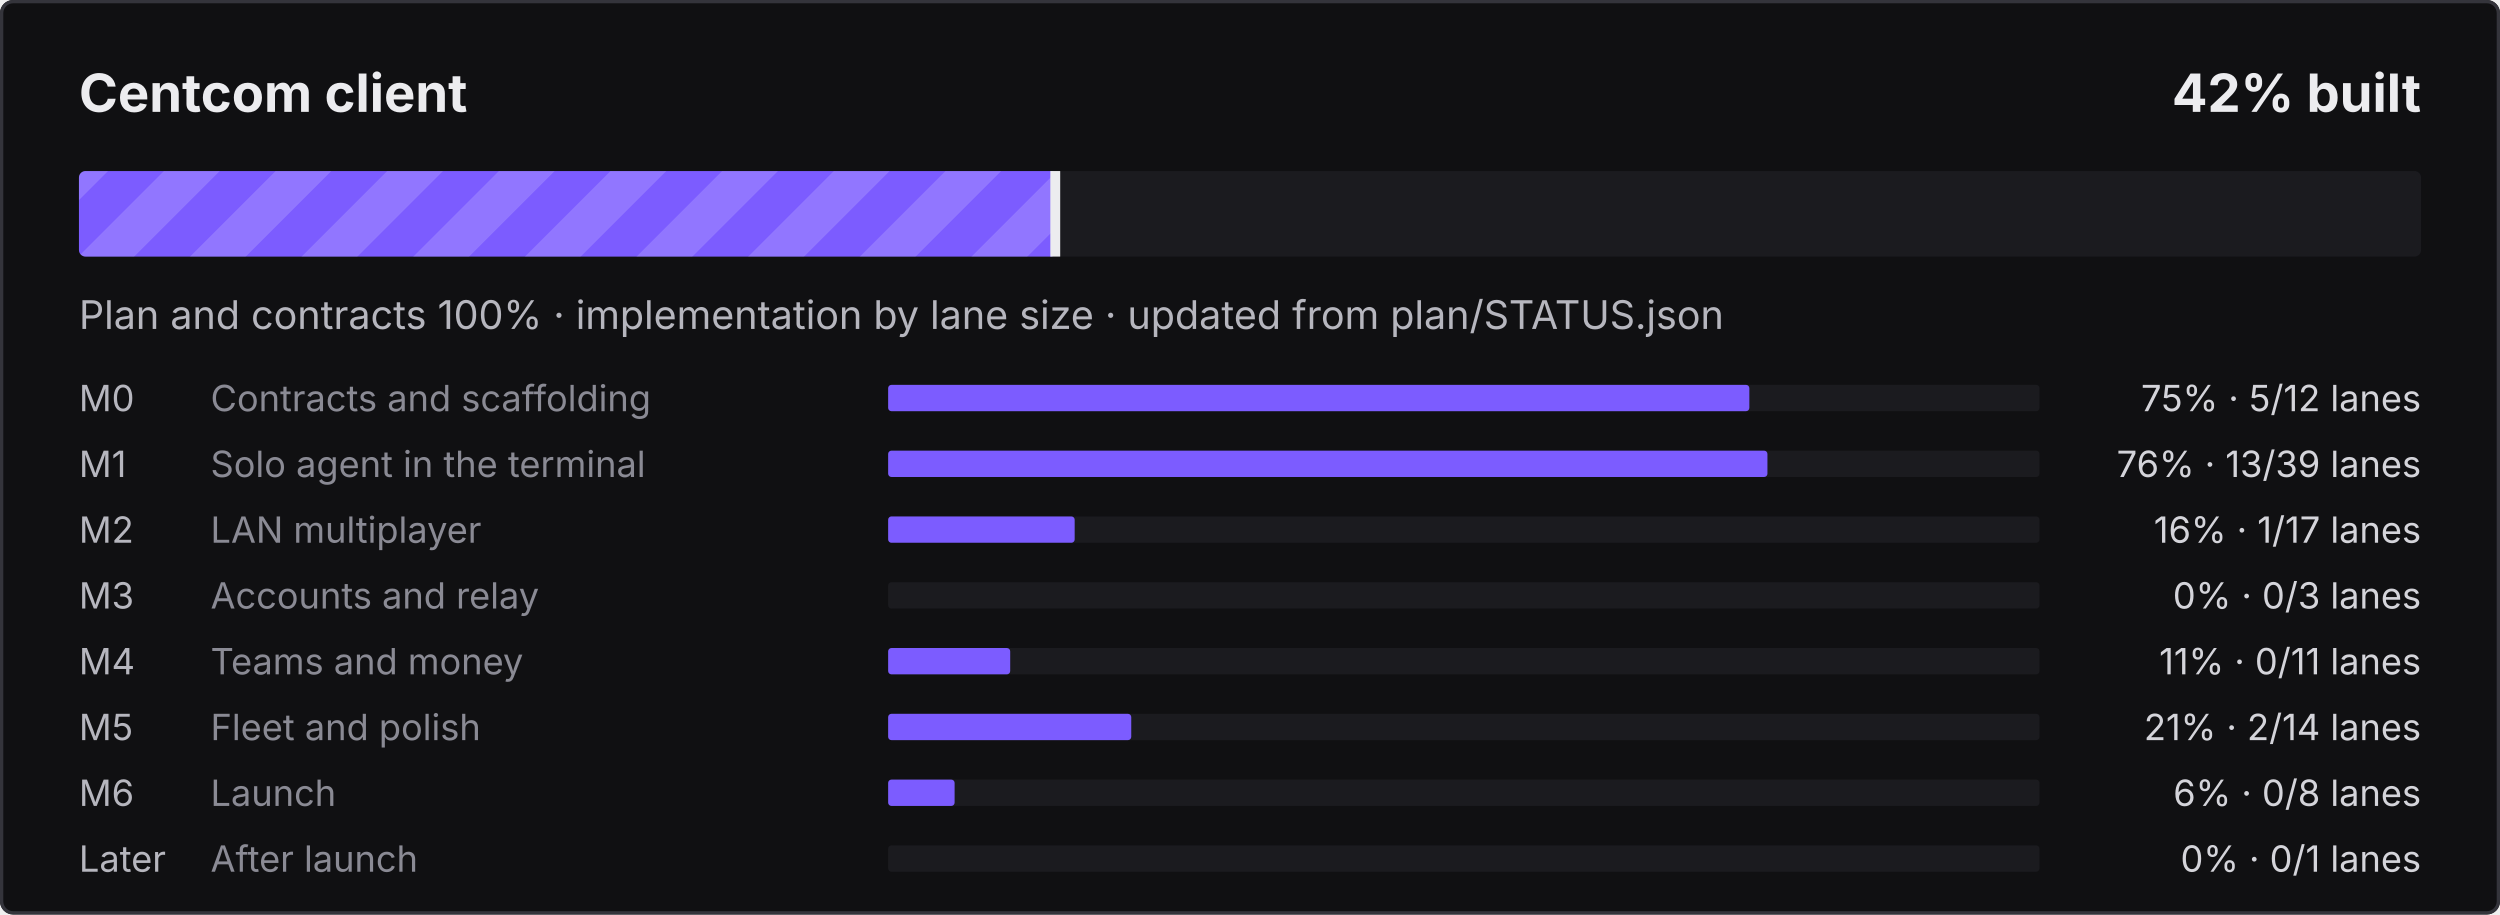
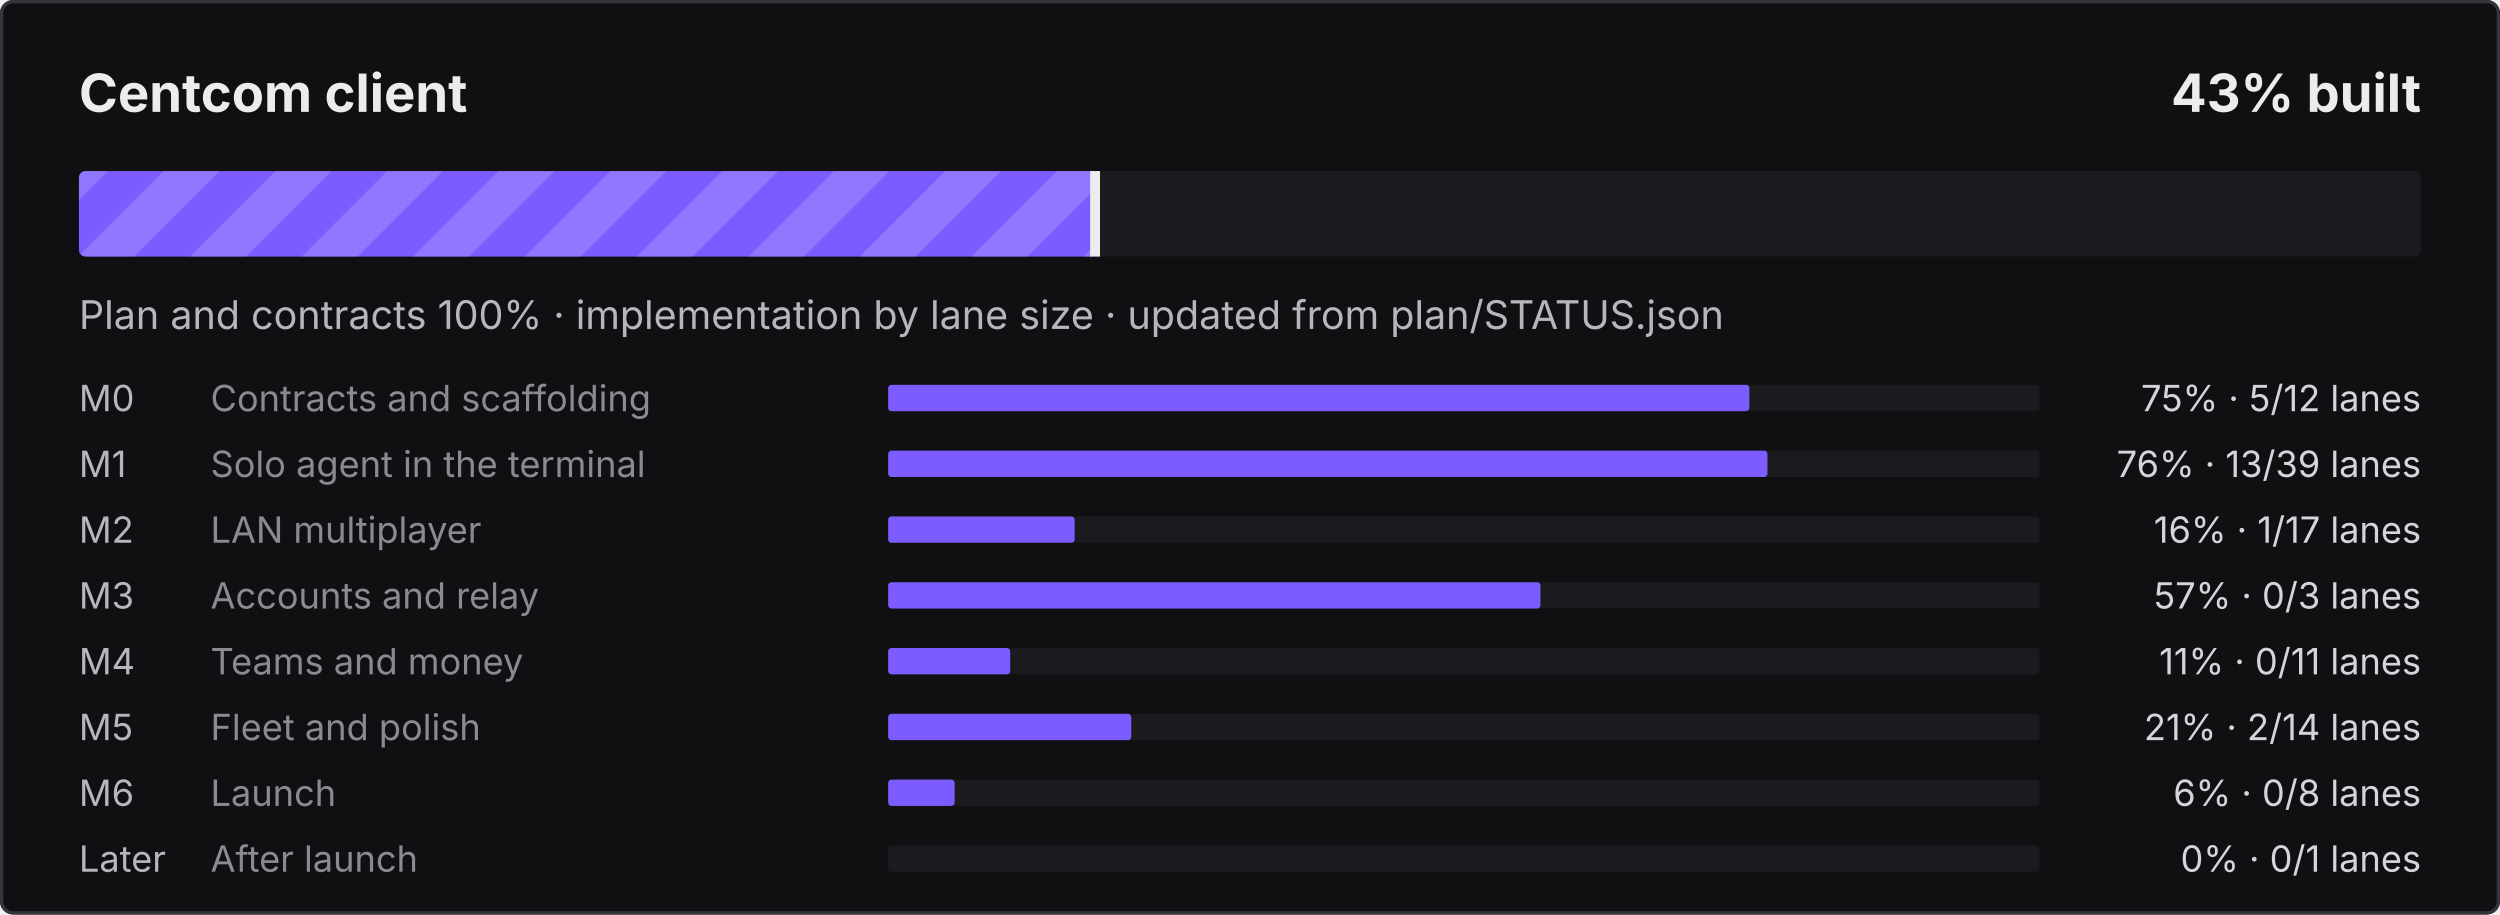
- <svg xmlns="http://www.w3.org/2000/svg" width="760" height="278" viewBox="0 0 760 278" role="img" aria-label="Centcom client: 42% built">
+ <svg xmlns="http://www.w3.org/2000/svg" width="760" height="278" viewBox="0 0 760 278" role="img" aria-label="Centcom client: 43% built">
  <defs>
    <pattern id="s" width="24" height="24" patternUnits="userSpaceOnUse" patternTransform="rotate(45)">
      <rect width="12" height="24" fill="#fff" fill-opacity=".16" />
    </pattern>
    <clipPath id="c">
      <rect x="24" y="52" width="712" height="26" rx="2" />
    </clipPath>
  </defs>
  <style>@keyframes mv{to{transform:translateX(24px)}}
.st{animation:mv .9s linear infinite}text{font-family:ui-sans-serif,system-ui,-apple-system,"Segoe UI",sans-serif}
@media (prefers-reduced-motion:reduce){.st{animation:none}}</style>
  <rect width="760" height="278" rx="4" fill="#101012" />
  <rect x=".5" y=".5" width="759" height="277" rx="3.5" fill="none" stroke="#34343B" />
  <text x="24" y="34" fill="#ECECEF" font-size="16" font-weight="700">Centcom client</text>
-   <text x="736" y="34" fill="#ECECEF" font-size="16" font-weight="700" text-anchor="end">42% built</text>
+   <text x="736" y="34" fill="#ECECEF" font-size="16" font-weight="700" text-anchor="end">43% built</text>
  <rect x="24" y="52" width="712" height="26" rx="2" fill="#1B1B1F" />
  <clipPath id="cf">
-     <rect x="24" y="52" width="297.3" height="26" rx="2" />
+     <rect x="24" y="52" width="309.4" height="26" rx="2" />
  </clipPath>
  <g clip-path="url(#cf)">
-     <rect x="24" y="52" width="297.3" height="26" fill="#7C5CFF" />
-     <rect x="0" y="52" width="345.3" height="26" fill="url(#s)" class="st" />
+     <rect x="24" y="52" width="309.4" height="26" fill="#7C5CFF" />
+     <rect x="0" y="52" width="357.4" height="26" fill="url(#s)" class="st" />
  </g>
-   <rect x="319.3" y="52" width="3" height="26" fill="#ECECEF" />
+   <rect x="331.4" y="52" width="3" height="26" fill="#ECECEF" />
  <text x="24" y="100" fill="#B6B6BE" font-size="12">Plan and contracts 100% · implementation by lane size · updated from plan/STATUS.json</text>
  <text x="24" y="125" fill="#B6B6BE" font-size="11">M0</text>
  <text x="64" y="125" fill="#8A8A94" font-size="11">Contracts and scaffolding</text>
  <rect x="270" y="117" width="350" height="8" rx="1" fill="#1B1B1F" />
  <rect x="270" y="117" width="261.8" height="8" rx="1" fill="#7C5CFF" />
  <text x="736" y="125" fill="#D4D4DA" font-size="11" text-anchor="end">75% · 5/12 lanes</text>
  <text x="24" y="145" fill="#B6B6BE" font-size="11">M1</text>
  <text x="64" y="145" fill="#8A8A94" font-size="11">Solo agent in the terminal</text>
  <rect x="270" y="137" width="350" height="8" rx="1" fill="#1B1B1F" />
  <rect x="270" y="137" width="267.3" height="8" rx="1" fill="#7C5CFF" />
  <text x="736" y="145" fill="#D4D4DA" font-size="11" text-anchor="end">76% · 13/39 lanes</text>
  <text x="24" y="165" fill="#B6B6BE" font-size="11">M2</text>
  <text x="64" y="165" fill="#8A8A94" font-size="11">LAN multiplayer</text>
  <rect x="270" y="157" width="350" height="8" rx="1" fill="#1B1B1F" />
  <rect x="270" y="157" width="56.7" height="8" rx="1" fill="#7C5CFF" />
  <text x="736" y="165" fill="#D4D4DA" font-size="11" text-anchor="end">16% · 1/17 lanes</text>
  <text x="24" y="185" fill="#B6B6BE" font-size="11">M3</text>
  <text x="64" y="185" fill="#8A8A94" font-size="11">Accounts and relay</text>
  <rect x="270" y="177" width="350" height="8" rx="1" fill="#1B1B1F" />
-   <text x="736" y="185" fill="#D4D4DA" font-size="11" text-anchor="end">0% · 0/3 lanes</text>
+   <rect x="270" y="177" width="198.3" height="8" rx="1" fill="#7C5CFF" />
+   <text x="736" y="185" fill="#D4D4DA" font-size="11" text-anchor="end">57% · 0/3 lanes</text>
  <text x="24" y="205" fill="#B6B6BE" font-size="11">M4</text>
  <text x="64" y="205" fill="#8A8A94" font-size="11">Teams and money</text>
  <rect x="270" y="197" width="350" height="8" rx="1" fill="#1B1B1F" />
  <rect x="270" y="197" width="37.1" height="8" rx="1" fill="#7C5CFF" />
  <text x="736" y="205" fill="#D4D4DA" font-size="11" text-anchor="end">11% · 0/11 lanes</text>
  <text x="24" y="225" fill="#B6B6BE" font-size="11">M5</text>
  <text x="64" y="225" fill="#8A8A94" font-size="11">Fleet and polish</text>
  <rect x="270" y="217" width="350" height="8" rx="1" fill="#1B1B1F" />
  <rect x="270" y="217" width="73.9" height="8" rx="1" fill="#7C5CFF" />
  <text x="736" y="225" fill="#D4D4DA" font-size="11" text-anchor="end">21% · 2/14 lanes</text>
  <text x="24" y="245" fill="#B6B6BE" font-size="11">M6</text>
  <text x="64" y="245" fill="#8A8A94" font-size="11">Launch</text>
  <rect x="270" y="237" width="350" height="8" rx="1" fill="#1B1B1F" />
  <rect x="270" y="237" width="20.2" height="8" rx="1" fill="#7C5CFF" />
  <text x="736" y="245" fill="#D4D4DA" font-size="11" text-anchor="end">6% · 0/8 lanes</text>
  <text x="24" y="265" fill="#B6B6BE" font-size="11">Later</text>
  <text x="64" y="265" fill="#8A8A94" font-size="11">After launch</text>
  <rect x="270" y="257" width="350" height="8" rx="1" fill="#1B1B1F" />
  <text x="736" y="265" fill="#D4D4DA" font-size="11" text-anchor="end">0% · 0/1 lanes</text>
</svg>
